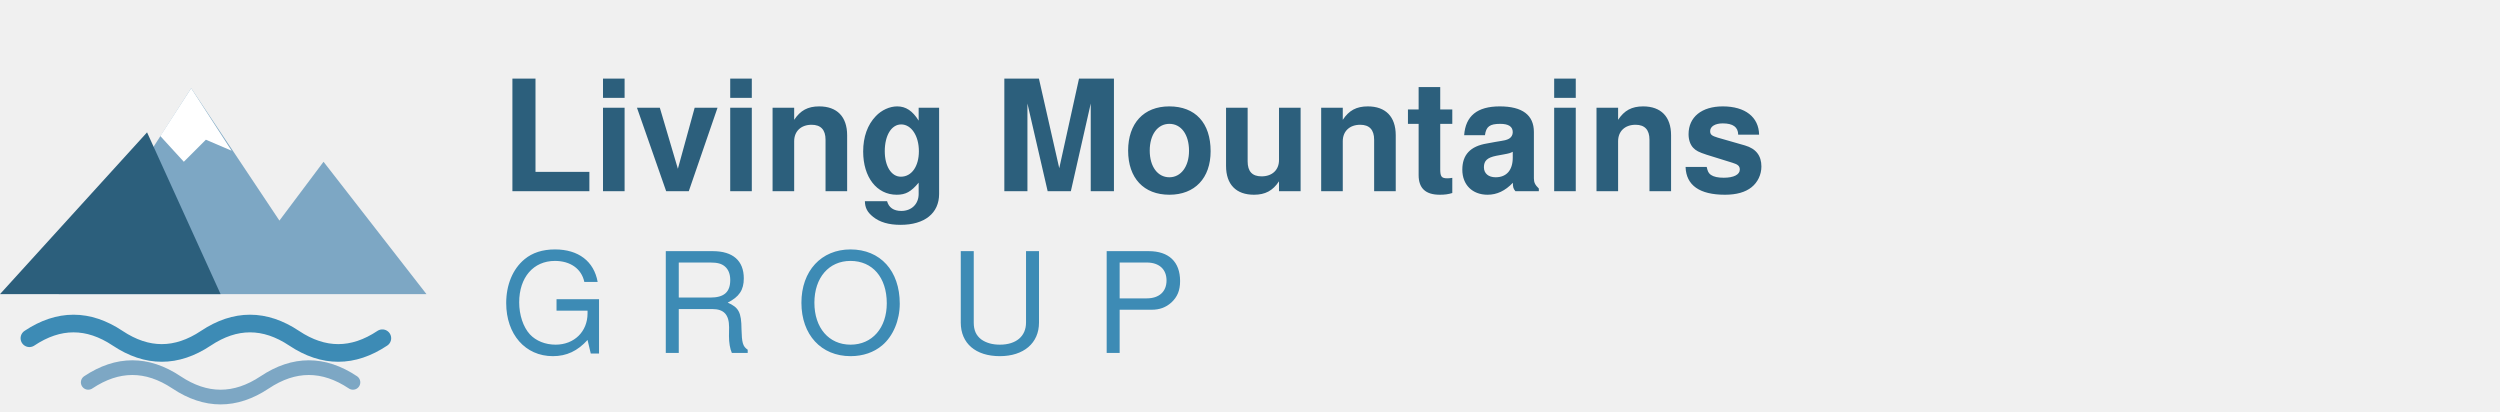
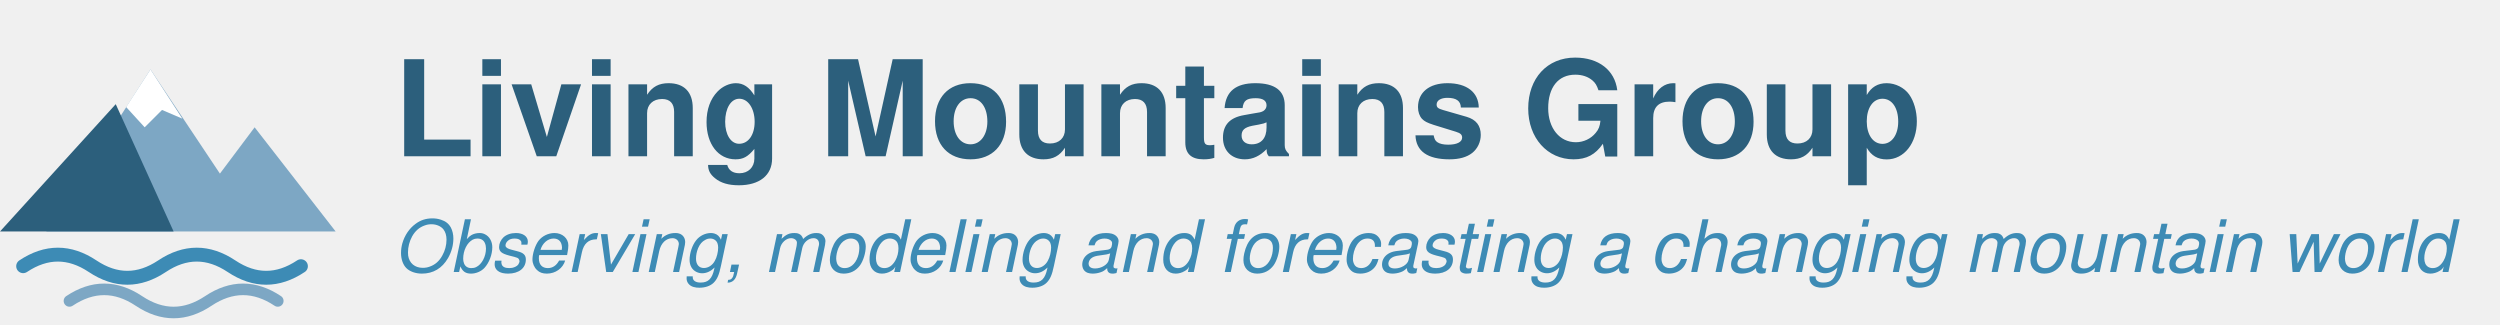
- <svg xmlns="http://www.w3.org/2000/svg" viewBox="0 0 340 56" role="img" aria-label="Living Mountains Group">
+ <svg xmlns="http://www.w3.org/2000/svg" viewBox="0 0 432 56" role="img" aria-label="Living Mountains Group: observing, modeling and forecasting a changing mountain world">
  <g>
    <path d="M8 40 L26 12 L38 30 L44 22 L58 40 Z" fill="#7da7c4" />
    <path d="M0 40 L20 18 L30 40 Z" fill="#2c5f7c" />
    <path d="M26 12 L31.5 20.5 L28 19 L25 22 L21.8 18.5 Z" fill="#ffffff" />
    <path d="M4 46 q6 -4 12 0 t12 0 t12 0 t12 0" stroke="#3d8bb5" stroke-width="2.4" fill="none" stroke-linecap="round" />
    <path d="M12 52 q6 -4 12 0 t12 0 t12 0" stroke="#7da7c4" stroke-width="2" fill="none" stroke-linecap="round" />
  </g>
-   <text x="68" y="26" font-family="Helvetica, Arial, sans-serif" font-size="21" font-weight="700" fill="#2c5f7c">Living Mountains</text>
-   <text x="68" y="48" font-family="Helvetica, Arial, sans-serif" font-size="19" font-weight="400" letter-spacing="6" fill="#3d8bb5">GROUP</text>
+   <text x="68" y="27" font-family="Helvetica, Arial, sans-serif" font-size="23" font-weight="700" fill="#2c5f7c">Living Mountains Group</text>
+   <text x="68" y="47" font-family="Helvetica, Arial, sans-serif" font-size="12.5" font-style="italic" fill="#3d8bb5">Observing, modeling and forecasting a changing mountain world</text>
</svg>
